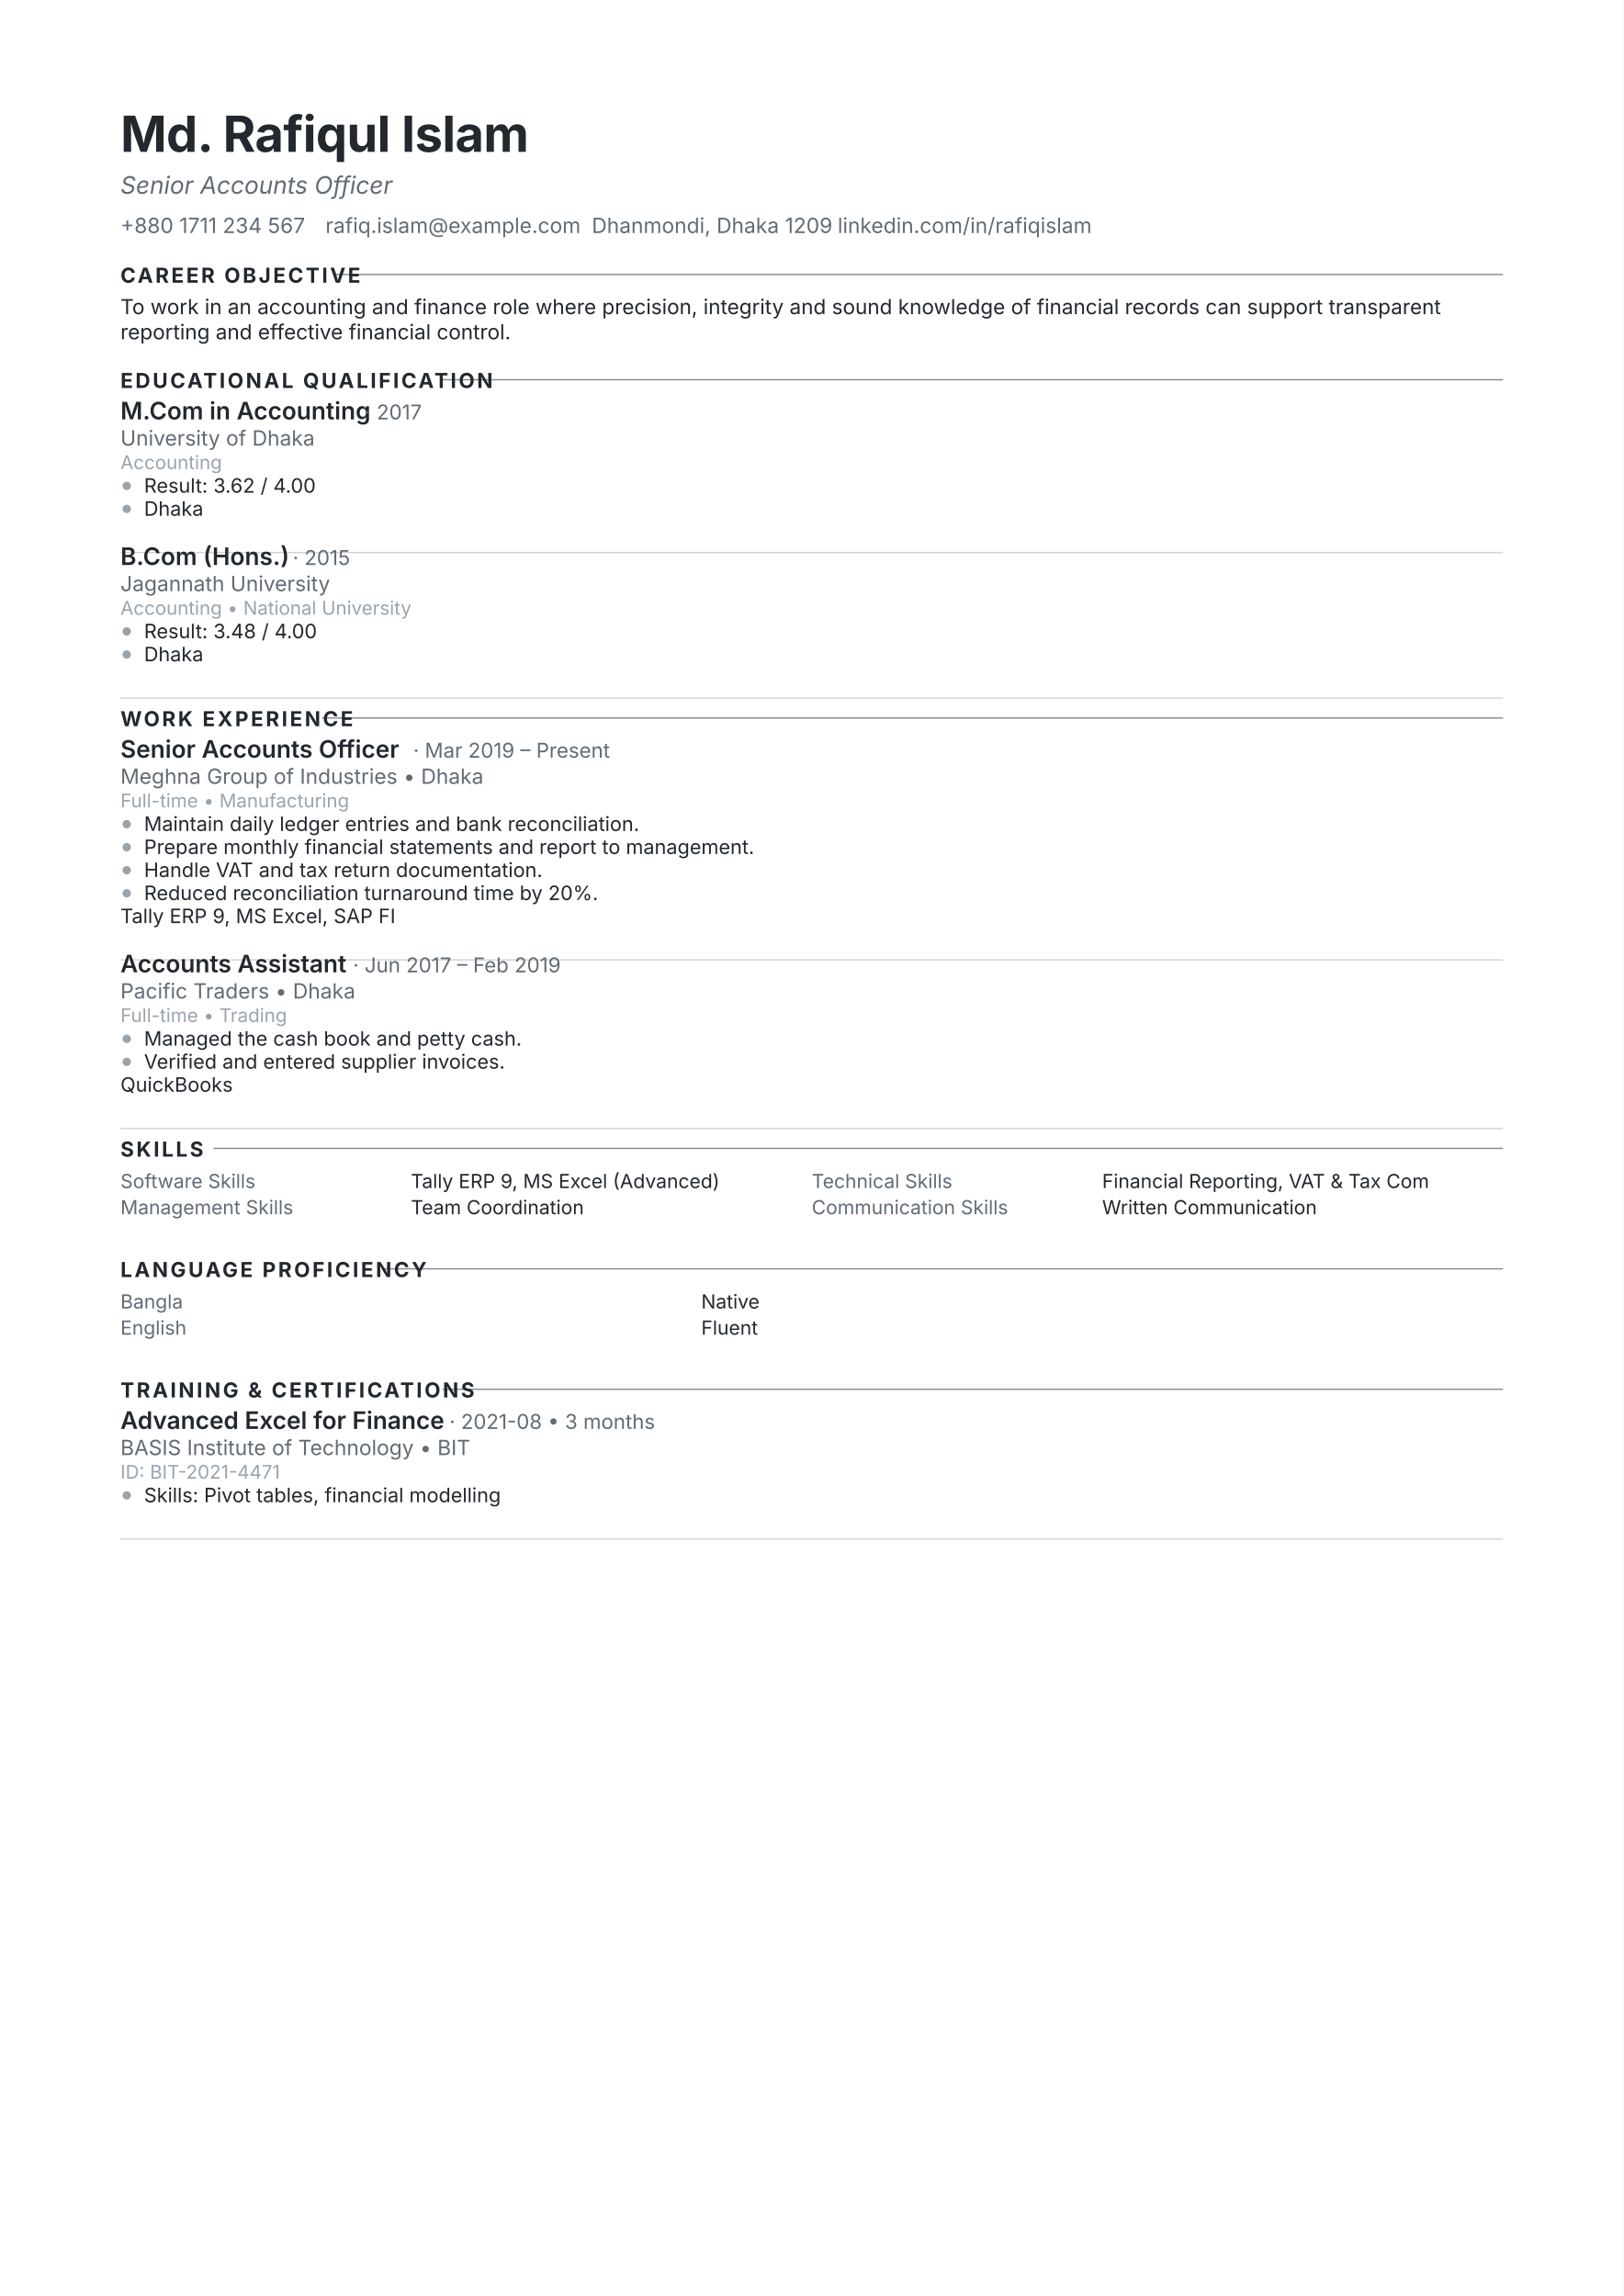
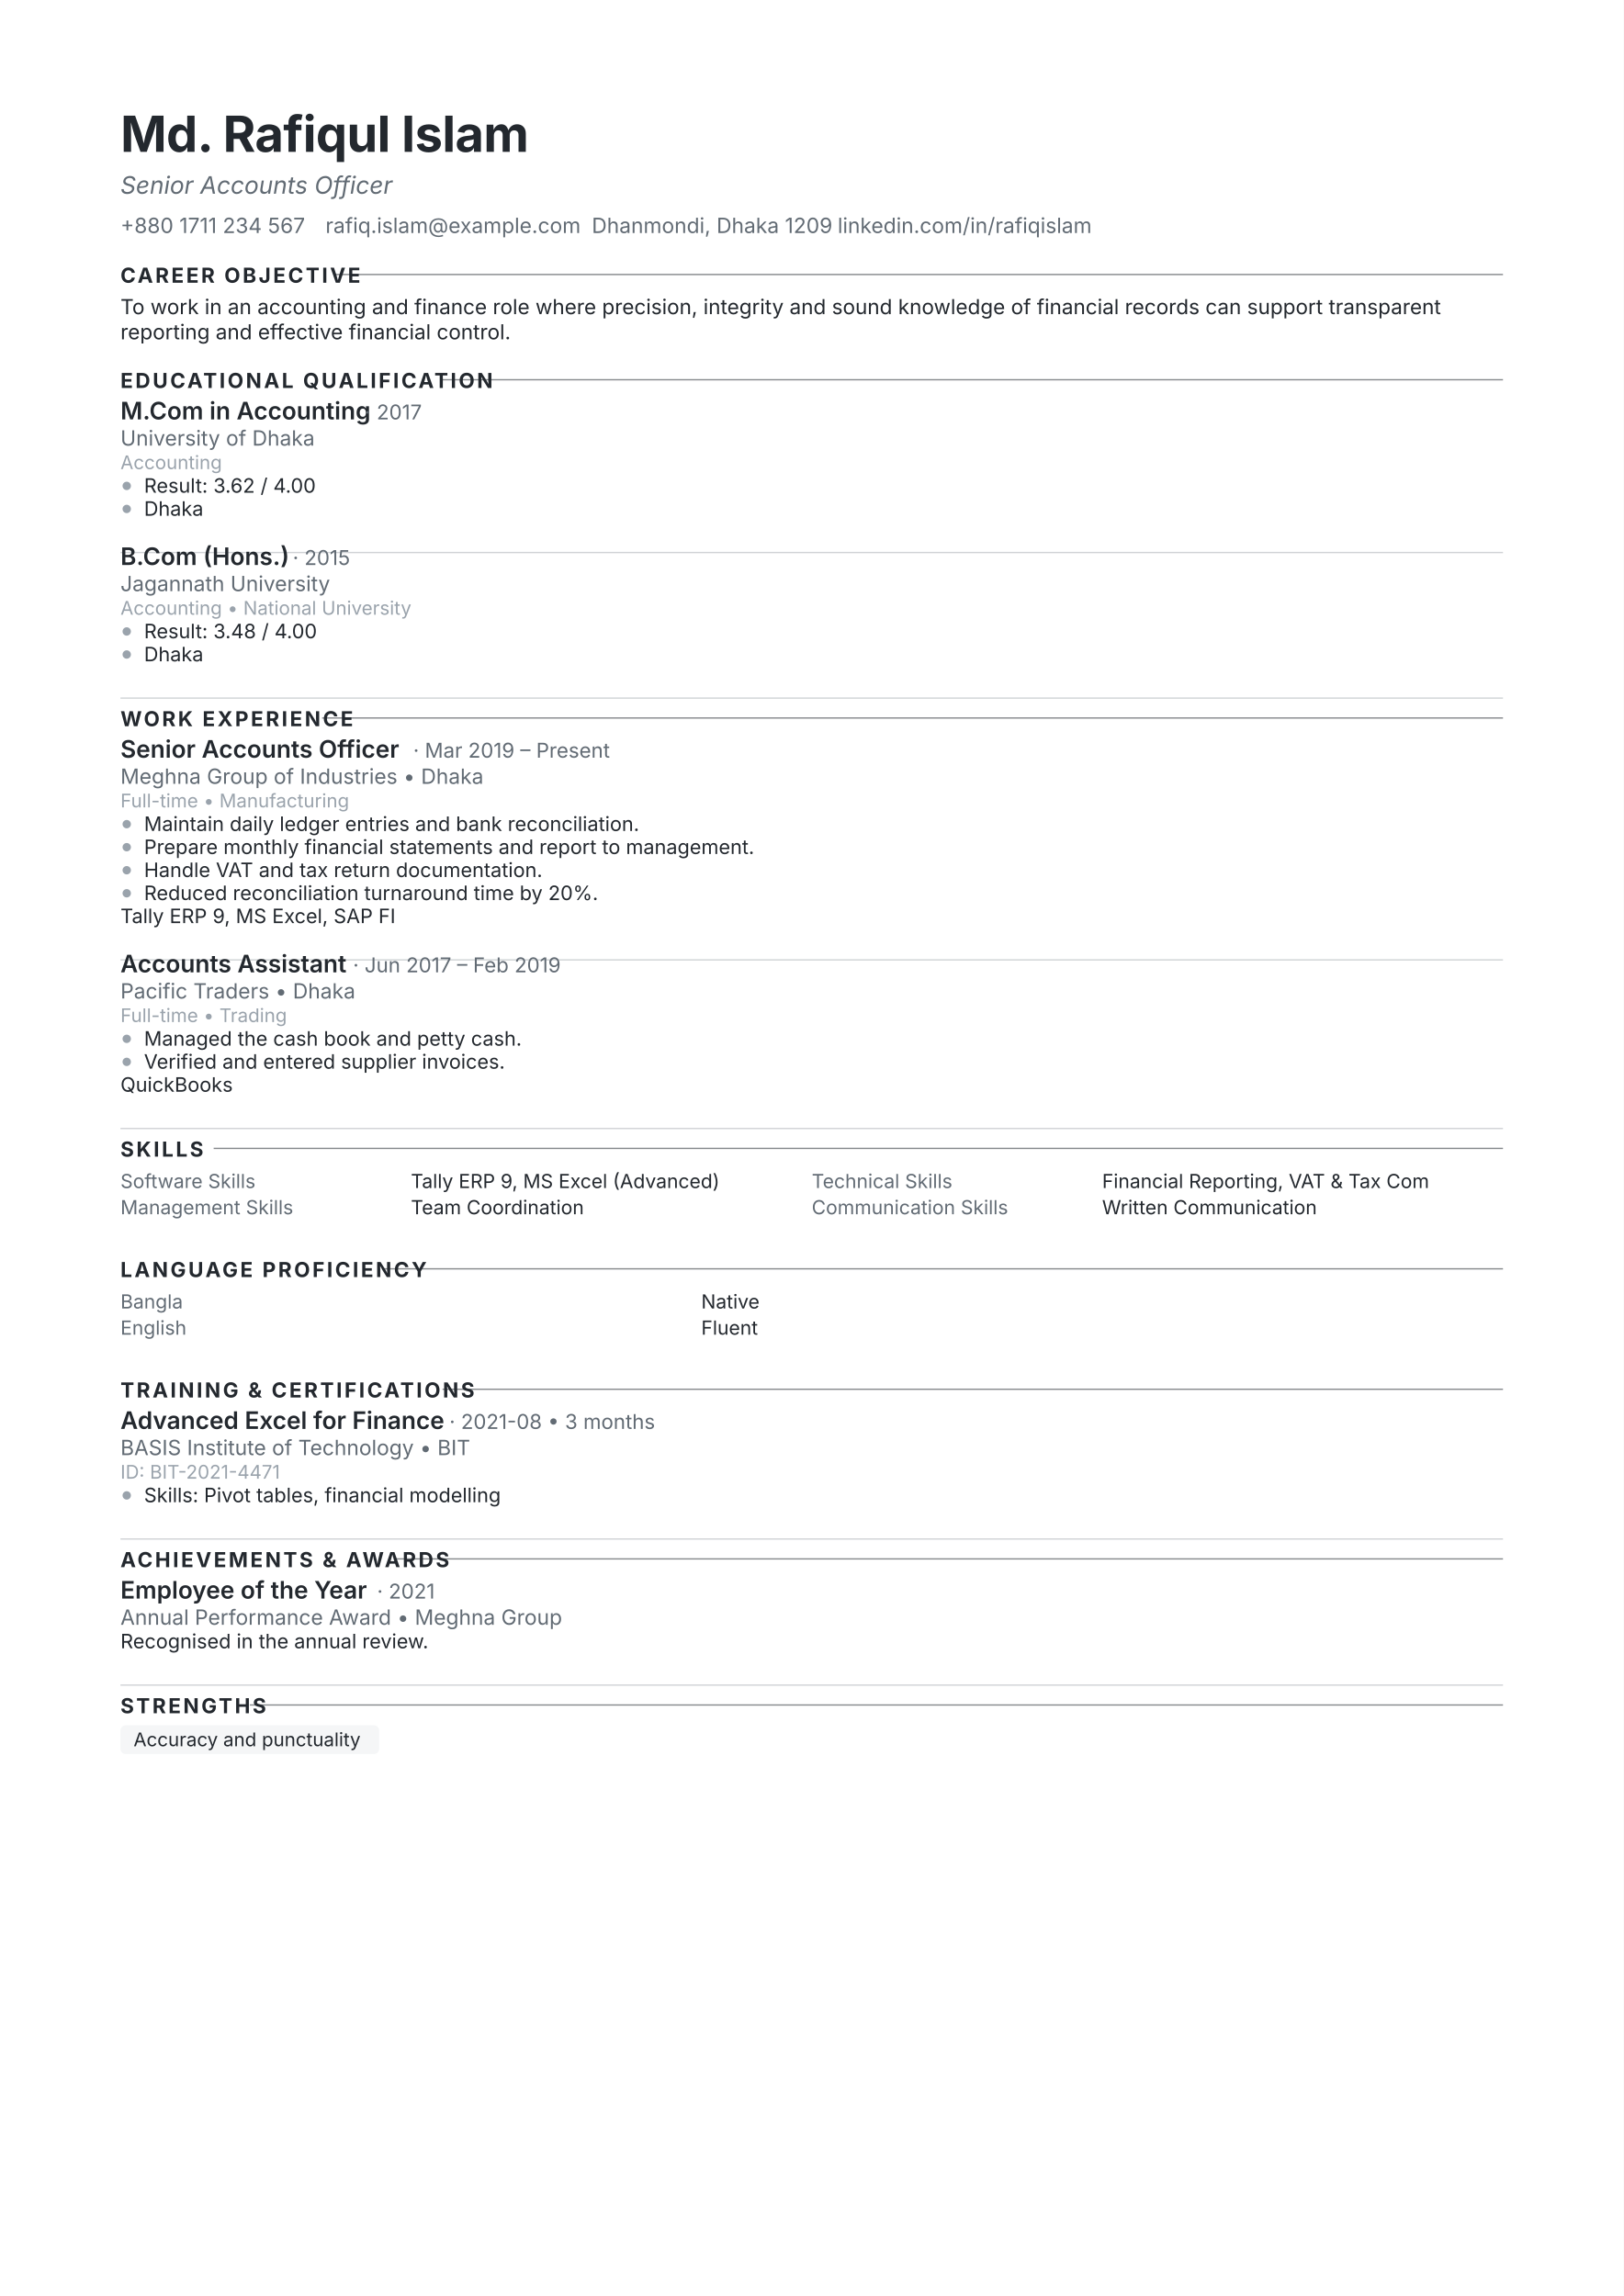
<svg xmlns="http://www.w3.org/2000/svg" width="620" height="877" viewBox="0 0 620 877" role="img" aria-label="CV template preview: Minimal Executive">
  <rect width="620" height="877" fill="#ffffff" />
  <rect x="0.0" y="0.0" width="620.0" height="877.0" fill="#ffffff" />
  <text x="46.0" y="58.0" font-family="Inter, Noto Sans Bengali, sans-serif" font-size="19" font-weight="700" fill="#23282e" letter-spacing="-0.2">Md. Rafiqul Islam</text>
  <text x="46.0" y="74.0" font-family="Inter, Noto Sans Bengali, sans-serif" font-size="9.2" font-weight="400" fill="#626b74" font-style="italic">Senior Accounts Officer</text>
  <text x="46.0" y="89.0" font-family="Inter, Noto Sans Bengali, sans-serif" font-size="8" font-weight="400" fill="#626b74">+880 1711 234 567</text>
  <text x="124.3" y="89.0" font-family="Inter, Noto Sans Bengali, sans-serif" font-size="8" font-weight="400" fill="#626b74">rafiq.islam@example.com</text>
  <text x="226.0" y="89.0" font-family="Inter, Noto Sans Bengali, sans-serif" font-size="8" font-weight="400" fill="#626b74">Dhanmondi, Dhaka 1209</text>
  <text x="319.9" y="89.0" font-family="Inter, Noto Sans Bengali, sans-serif" font-size="8" font-weight="400" fill="#626b74">linkedin.com/in/rafiqislam</text>
  <text x="46.0" y="108.0" font-family="Inter, Noto Sans Bengali, sans-serif" font-size="7.9" font-weight="700" fill="#23282e" letter-spacing="0.9">CAREER OBJECTIVE</text>
  <rect x="127.6" y="104.6" width="446.4" height="0.5" fill="#23282e" opacity="0.55" />
  <text x="46.0" y="120.0" font-family="Inter, Noto Sans Bengali, sans-serif" font-size="7.9" font-weight="400" fill="#23282e">To work in an accounting and finance role where precision, integrity and sound knowledge of financial records can support transparent</text>
  <text x="46.0" y="129.6" font-family="Inter, Noto Sans Bengali, sans-serif" font-size="7.9" font-weight="400" fill="#23282e">reporting and effective financial control.</text>
  <text x="46.0" y="148.2" font-family="Inter, Noto Sans Bengali, sans-serif" font-size="7.9" font-weight="700" fill="#23282e" letter-spacing="0.9">EDUCATIONAL QUALIFICATION</text>
  <rect x="169.0" y="144.8" width="405.0" height="0.5" fill="#23282e" opacity="0.55" />
  <text x="46.0" y="160.2" font-family="Inter, Noto Sans Bengali, sans-serif" font-size="9.2" font-weight="600" fill="#23282e">M.Com in Accounting</text>
  <text x="139.4" y="160.2" font-family="Inter, Noto Sans Bengali, sans-serif" font-size="7.8" font-weight="400" fill="#626b74">· 2017</text>
  <text x="46.0" y="170.2" font-family="Inter, Noto Sans Bengali, sans-serif" font-size="8" font-weight="400" fill="#626b74">University of Dhaka</text>
  <text x="46.0" y="179.2" font-family="Inter, Noto Sans Bengali, sans-serif" font-size="7.2" font-weight="400" fill="#9aa3ac">Accounting</text>
  <circle cx="48.4" cy="185.6" r="1.6" fill="#9aa3ac" />
  <text x="55.0" y="188.2" font-family="Inter, Noto Sans Bengali, sans-serif" font-size="7.6" font-weight="400" fill="#23282e">Result: 3.62 / 4.00</text>
  <circle cx="48.4" cy="194.4" r="1.6" fill="#9aa3ac" />
  <text x="55.0" y="197.0" font-family="Inter, Noto Sans Bengali, sans-serif" font-size="7.6" font-weight="400" fill="#23282e">Dhaka</text>
  <rect x="46.0" y="210.8" width="528.0" height="0.5" fill="#626b74" opacity="0.3" />
  <text x="46.0" y="215.8" font-family="Inter, Noto Sans Bengali, sans-serif" font-size="9.2" font-weight="600" fill="#23282e">B.Com (Hons.)</text>
  <text x="111.8" y="215.8" font-family="Inter, Noto Sans Bengali, sans-serif" font-size="7.8" font-weight="400" fill="#626b74">· 2015</text>
  <text x="46.0" y="225.8" font-family="Inter, Noto Sans Bengali, sans-serif" font-size="8" font-weight="400" fill="#626b74">Jagannath University</text>
  <text x="46.0" y="234.8" font-family="Inter, Noto Sans Bengali, sans-serif" font-size="7.2" font-weight="400" fill="#9aa3ac">Accounting • National University</text>
  <circle cx="48.4" cy="241.2" r="1.6" fill="#9aa3ac" />
  <text x="55.0" y="243.8" font-family="Inter, Noto Sans Bengali, sans-serif" font-size="7.6" font-weight="400" fill="#23282e">Result: 3.48 / 4.00</text>
  <circle cx="48.4" cy="250.0" r="1.6" fill="#9aa3ac" />
  <text x="55.0" y="252.6" font-family="Inter, Noto Sans Bengali, sans-serif" font-size="7.6" font-weight="400" fill="#23282e">Dhaka</text>
  <rect x="46.0" y="266.4" width="528.0" height="0.5" fill="#626b74" opacity="0.3" />
  <text x="46.0" y="277.4" font-family="Inter, Noto Sans Bengali, sans-serif" font-size="7.9" font-weight="700" fill="#23282e" letter-spacing="0.9">WORK EXPERIENCE</text>
  <rect x="123.0" y="274.0" width="451.0" height="0.5" fill="#23282e" opacity="0.55" />
  <text x="46.0" y="289.4" font-family="Inter, Noto Sans Bengali, sans-serif" font-size="9.2" font-weight="600" fill="#23282e">Senior Accounts Officer</text>
  <text x="157.8" y="289.4" font-family="Inter, Noto Sans Bengali, sans-serif" font-size="7.8" font-weight="400" fill="#626b74">· Mar 2019 – Present</text>
  <text x="46.0" y="299.4" font-family="Inter, Noto Sans Bengali, sans-serif" font-size="8" font-weight="400" fill="#626b74">Meghna Group of Industries • Dhaka</text>
  <text x="46.0" y="308.4" font-family="Inter, Noto Sans Bengali, sans-serif" font-size="7.2" font-weight="400" fill="#9aa3ac">Full-time • Manufacturing</text>
  <circle cx="48.4" cy="314.8" r="1.6" fill="#9aa3ac" />
  <text x="55.0" y="317.4" font-family="Inter, Noto Sans Bengali, sans-serif" font-size="7.6" font-weight="400" fill="#23282e">Maintain daily ledger entries and bank reconciliation.</text>
  <circle cx="48.4" cy="323.6" r="1.6" fill="#9aa3ac" />
  <text x="55.0" y="326.2" font-family="Inter, Noto Sans Bengali, sans-serif" font-size="7.6" font-weight="400" fill="#23282e">Prepare monthly financial statements and report to management.</text>
  <circle cx="48.4" cy="332.4" r="1.6" fill="#9aa3ac" />
  <text x="55.0" y="335.0" font-family="Inter, Noto Sans Bengali, sans-serif" font-size="7.6" font-weight="400" fill="#23282e">Handle VAT and tax return documentation.</text>
  <circle cx="48.4" cy="341.2" r="1.6" fill="#9aa3ac" />
  <text x="55.0" y="343.8" font-family="Inter, Noto Sans Bengali, sans-serif" font-size="7.6" font-weight="400" fill="#23282e">Reduced reconciliation turnaround time by 20%.</text>
  <text x="46.0" y="352.6" font-family="Inter, Noto Sans Bengali, sans-serif" font-size="7.6" font-weight="400" fill="#23282e">Tally ERP 9, MS Excel, SAP FI</text>
  <rect x="46.0" y="366.4" width="528.0" height="0.5" fill="#626b74" opacity="0.3" />
  <text x="46.0" y="371.4" font-family="Inter, Noto Sans Bengali, sans-serif" font-size="9.2" font-weight="600" fill="#23282e">Accounts Assistant</text>
  <text x="134.8" y="371.4" font-family="Inter, Noto Sans Bengali, sans-serif" font-size="7.8" font-weight="400" fill="#626b74">· Jun 2017 – Feb 2019</text>
  <text x="46.0" y="381.4" font-family="Inter, Noto Sans Bengali, sans-serif" font-size="8" font-weight="400" fill="#626b74">Pacific Traders • Dhaka</text>
  <text x="46.0" y="390.4" font-family="Inter, Noto Sans Bengali, sans-serif" font-size="7.2" font-weight="400" fill="#9aa3ac">Full-time • Trading</text>
  <circle cx="48.4" cy="396.8" r="1.6" fill="#9aa3ac" />
  <text x="55.0" y="399.4" font-family="Inter, Noto Sans Bengali, sans-serif" font-size="7.6" font-weight="400" fill="#23282e">Managed the cash book and petty cash.</text>
  <circle cx="48.4" cy="405.6" r="1.6" fill="#9aa3ac" />
  <text x="55.0" y="408.2" font-family="Inter, Noto Sans Bengali, sans-serif" font-size="7.6" font-weight="400" fill="#23282e">Verified and entered supplier invoices.</text>
  <text x="46.0" y="417.0" font-family="Inter, Noto Sans Bengali, sans-serif" font-size="7.6" font-weight="400" fill="#23282e">QuickBooks</text>
  <rect x="46.0" y="430.8" width="528.0" height="0.5" fill="#626b74" opacity="0.3" />
  <text x="46.0" y="441.8" font-family="Inter, Noto Sans Bengali, sans-serif" font-size="7.9" font-weight="700" fill="#23282e" letter-spacing="0.9">SKILLS</text>
  <rect x="81.6" y="438.4" width="492.4" height="0.5" fill="#23282e" opacity="0.55" />
  <text x="46.0" y="453.8" font-family="Inter, Noto Sans Bengali, sans-serif" font-size="7.4" font-weight="400" fill="#626b74">Software Skills</text>
  <text x="156.9" y="453.8" font-family="Inter, Noto Sans Bengali, sans-serif" font-size="7.4" font-weight="400" fill="#23282e">Tally ERP 9, MS Excel (Advanced)</text>
  <text x="310.0" y="453.8" font-family="Inter, Noto Sans Bengali, sans-serif" font-size="7.4" font-weight="400" fill="#626b74">Technical Skills</text>
  <text x="420.9" y="453.8" font-family="Inter, Noto Sans Bengali, sans-serif" font-size="7.4" font-weight="400" fill="#23282e">Financial Reporting, VAT &amp; Tax Com</text>
  <text x="46.0" y="463.8" font-family="Inter, Noto Sans Bengali, sans-serif" font-size="7.4" font-weight="400" fill="#626b74">Management Skills</text>
  <text x="156.9" y="463.8" font-family="Inter, Noto Sans Bengali, sans-serif" font-size="7.4" font-weight="400" fill="#23282e">Team Coordination</text>
  <text x="310.0" y="463.8" font-family="Inter, Noto Sans Bengali, sans-serif" font-size="7.4" font-weight="400" fill="#626b74">Communication Skills</text>
  <text x="420.9" y="463.8" font-family="Inter, Noto Sans Bengali, sans-serif" font-size="7.4" font-weight="400" fill="#23282e">Written Communication</text>
  <text x="46.0" y="487.8" font-family="Inter, Noto Sans Bengali, sans-serif" font-size="7.9" font-weight="700" fill="#23282e" letter-spacing="0.9">LANGUAGE PROFICIENCY</text>
  <rect x="146.0" y="484.4" width="428.0" height="0.5" fill="#23282e" opacity="0.55" />
  <text x="46.0" y="499.8" font-family="Inter, Noto Sans Bengali, sans-serif" font-size="7.4" font-weight="400" fill="#626b74">Bangla</text>
  <text x="267.8" y="499.8" font-family="Inter, Noto Sans Bengali, sans-serif" font-size="7.4" font-weight="400" fill="#23282e">Native</text>
  <text x="46.0" y="509.8" font-family="Inter, Noto Sans Bengali, sans-serif" font-size="7.4" font-weight="400" fill="#626b74">English</text>
  <text x="267.8" y="509.8" font-family="Inter, Noto Sans Bengali, sans-serif" font-size="7.4" font-weight="400" fill="#23282e">Fluent</text>
  <text x="46.0" y="533.8" font-family="Inter, Noto Sans Bengali, sans-serif" font-size="7.9" font-weight="700" fill="#23282e" letter-spacing="0.9">TRAINING &amp; CERTIFICATIONS</text>
  <rect x="169.0" y="530.4" width="405.0" height="0.5" fill="#23282e" opacity="0.55" />
  <text x="46.0" y="545.8" font-family="Inter, Noto Sans Bengali, sans-serif" font-size="9.2" font-weight="600" fill="#23282e">Advanced Excel for Finance</text>
  <text x="171.6" y="545.8" font-family="Inter, Noto Sans Bengali, sans-serif" font-size="7.8" font-weight="400" fill="#626b74">· 2021-08 • 3 months</text>
  <text x="46.0" y="555.8" font-family="Inter, Noto Sans Bengali, sans-serif" font-size="8" font-weight="400" fill="#626b74">BASIS Institute of Technology • BIT</text>
  <text x="46.0" y="564.8" font-family="Inter, Noto Sans Bengali, sans-serif" font-size="7.2" font-weight="400" fill="#9aa3ac">ID: BIT-2021-4471</text>
  <circle cx="48.4" cy="571.2" r="1.6" fill="#9aa3ac" />
  <text x="55.0" y="573.8" font-family="Inter, Noto Sans Bengali, sans-serif" font-size="7.6" font-weight="400" fill="#23282e">Skills: Pivot tables, financial modelling</text>
  <rect x="46.0" y="587.6" width="528.0" height="0.5" fill="#626b74" opacity="0.3" />
+   <text x="46.0" y="598.6" font-family="Inter, Noto Sans Bengali, sans-serif" font-size="7.9" font-weight="700" fill="#23282e" letter-spacing="0.9">ACHIEVEMENTS &amp; AWARDS</text>
+   <rect x="150.6" y="595.2" width="423.4" height="0.5" fill="#23282e" opacity="0.55" />
+   <text x="46.0" y="610.6" font-family="Inter, Noto Sans Bengali, sans-serif" font-size="9.2" font-weight="600" fill="#23282e">Employee of the Year</text>
+   <text x="144.0" y="610.6" font-family="Inter, Noto Sans Bengali, sans-serif" font-size="7.8" font-weight="400" fill="#626b74">· 2021</text>
+   <text x="46.0" y="620.6" font-family="Inter, Noto Sans Bengali, sans-serif" font-size="8" font-weight="400" fill="#626b74">Annual Performance Award • Meghna Group</text>
+   <text x="46.0" y="629.6" font-family="Inter, Noto Sans Bengali, sans-serif" font-size="7.6" font-weight="400" fill="#23282e">Recognised in the annual review.</text>
+   <rect x="46.0" y="643.4" width="528.0" height="0.5" fill="#626b74" opacity="0.3" />
+   <text x="46.0" y="654.4" font-family="Inter, Noto Sans Bengali, sans-serif" font-size="7.9" font-weight="700" fill="#23282e" letter-spacing="0.9">STRENGTHS</text>
+   <rect x="95.4" y="651.0" width="478.6" height="0.5" fill="#23282e" opacity="0.55" />
+   <rect x="46.0" y="659.0" width="98.8" height="11.0" fill="#f5f6f7" rx="2" />
+   <text x="51.0" y="667.0" font-family="Inter, Noto Sans Bengali, sans-serif" font-size="7.2" font-weight="400" fill="#23282e">Accuracy and punctuality</text>
</svg>
